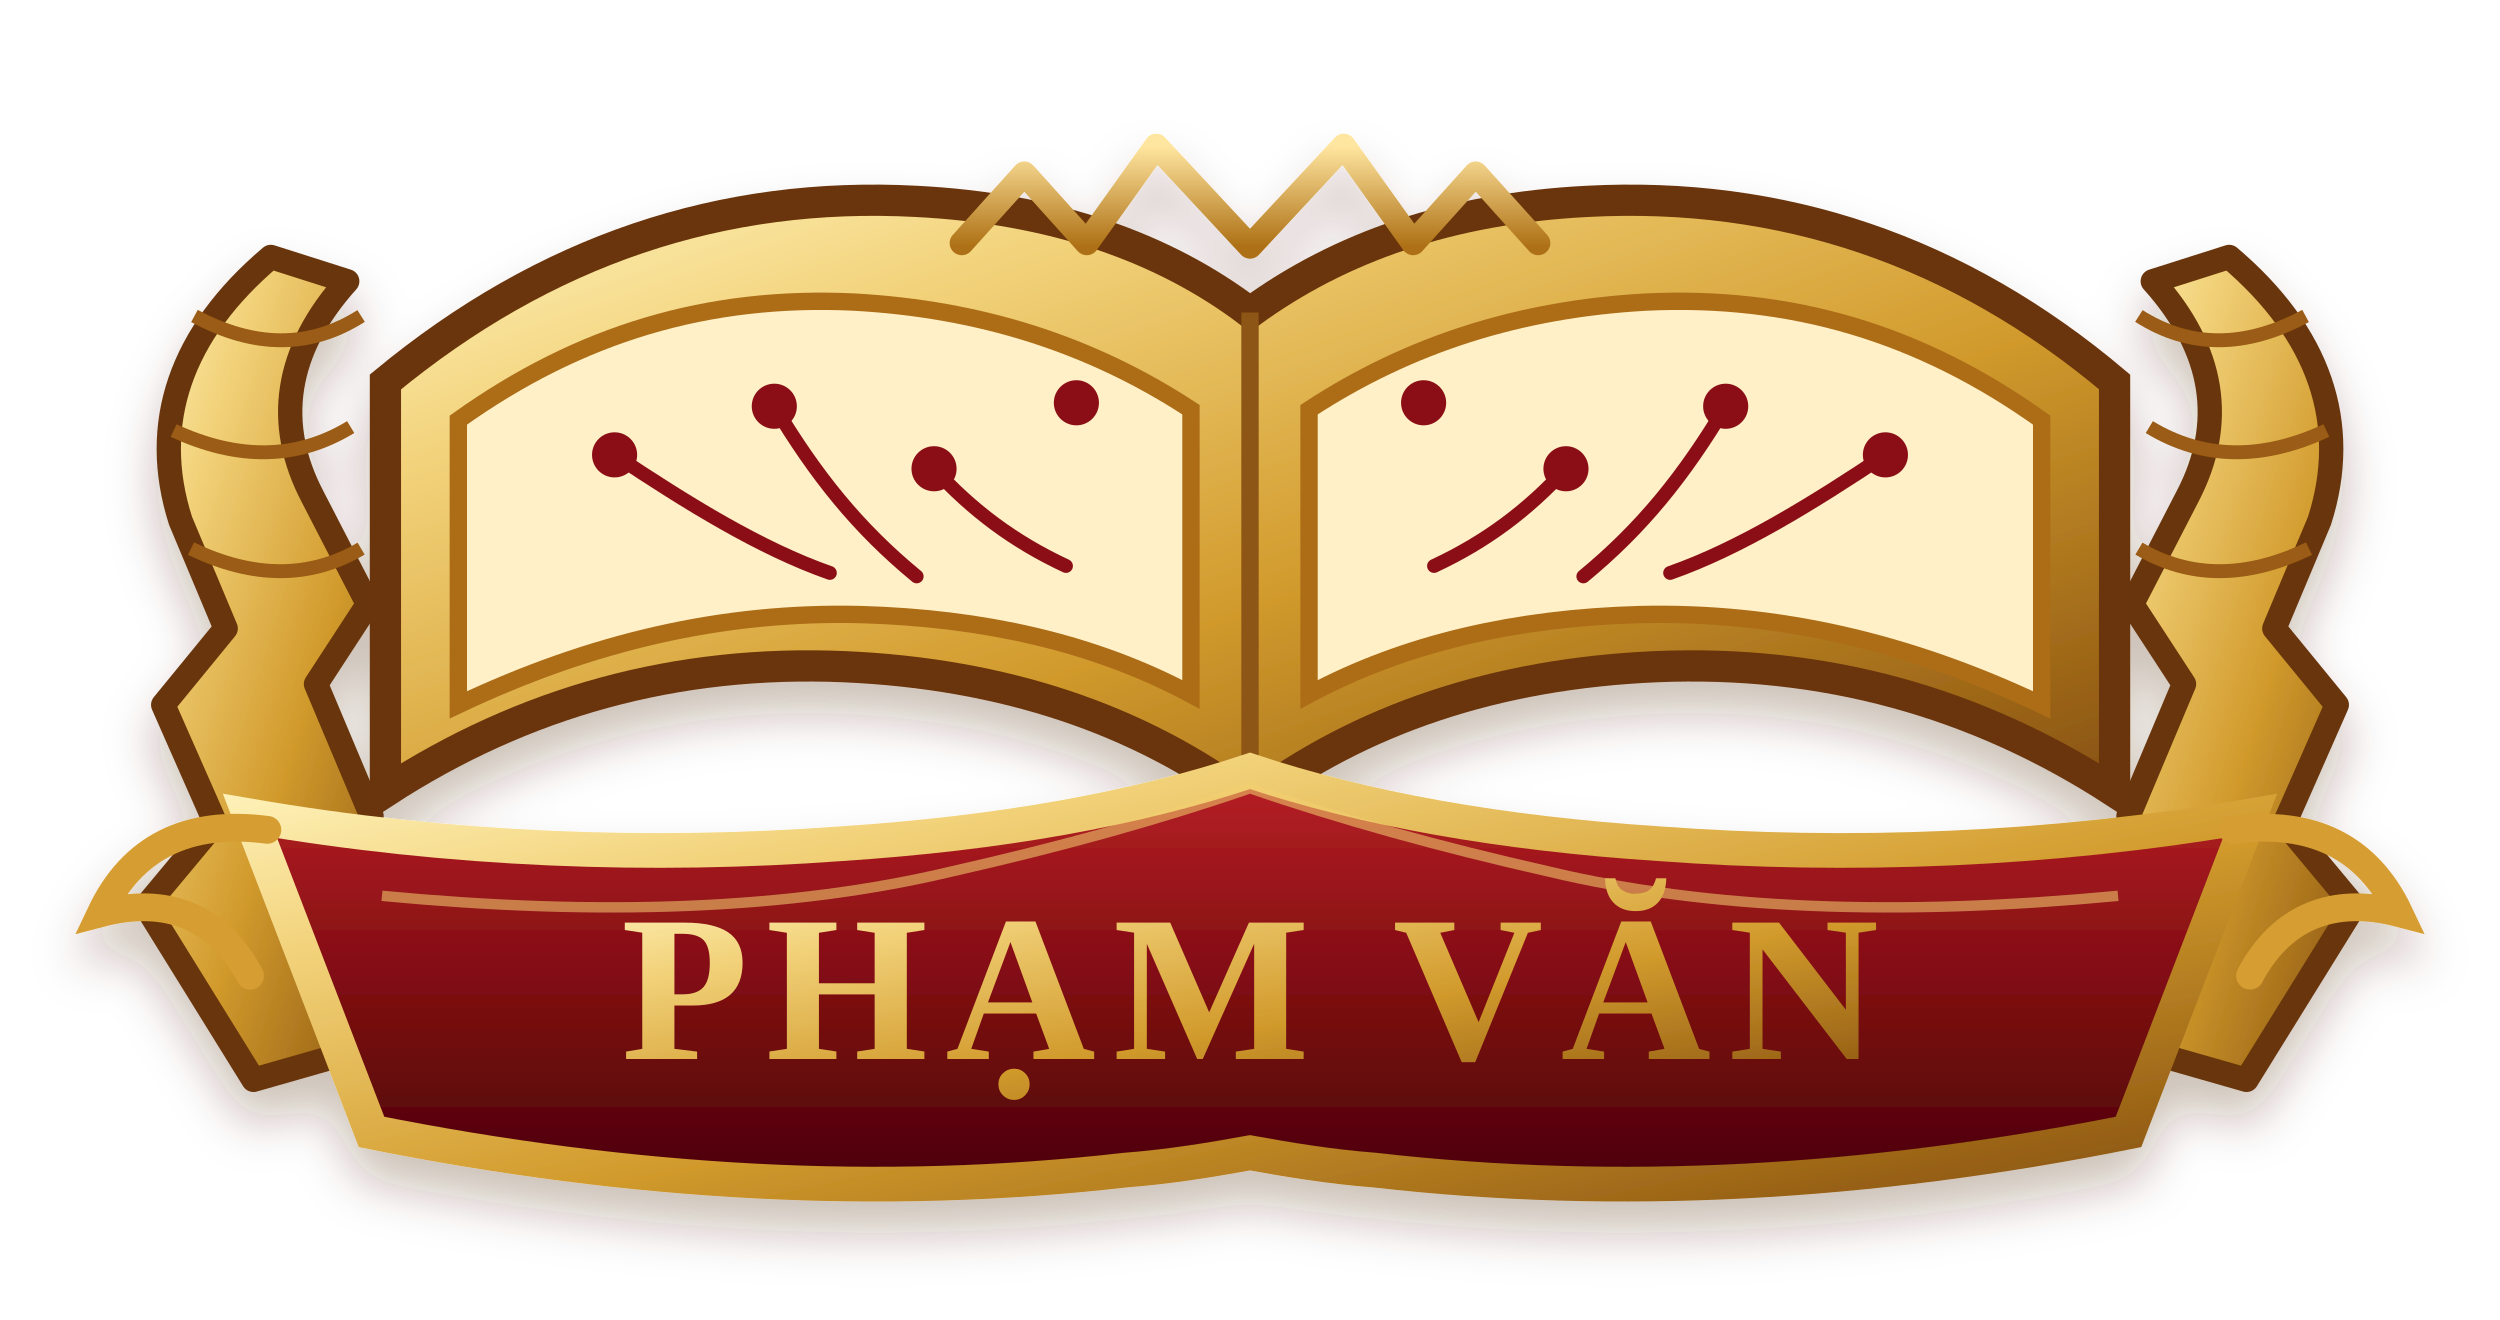
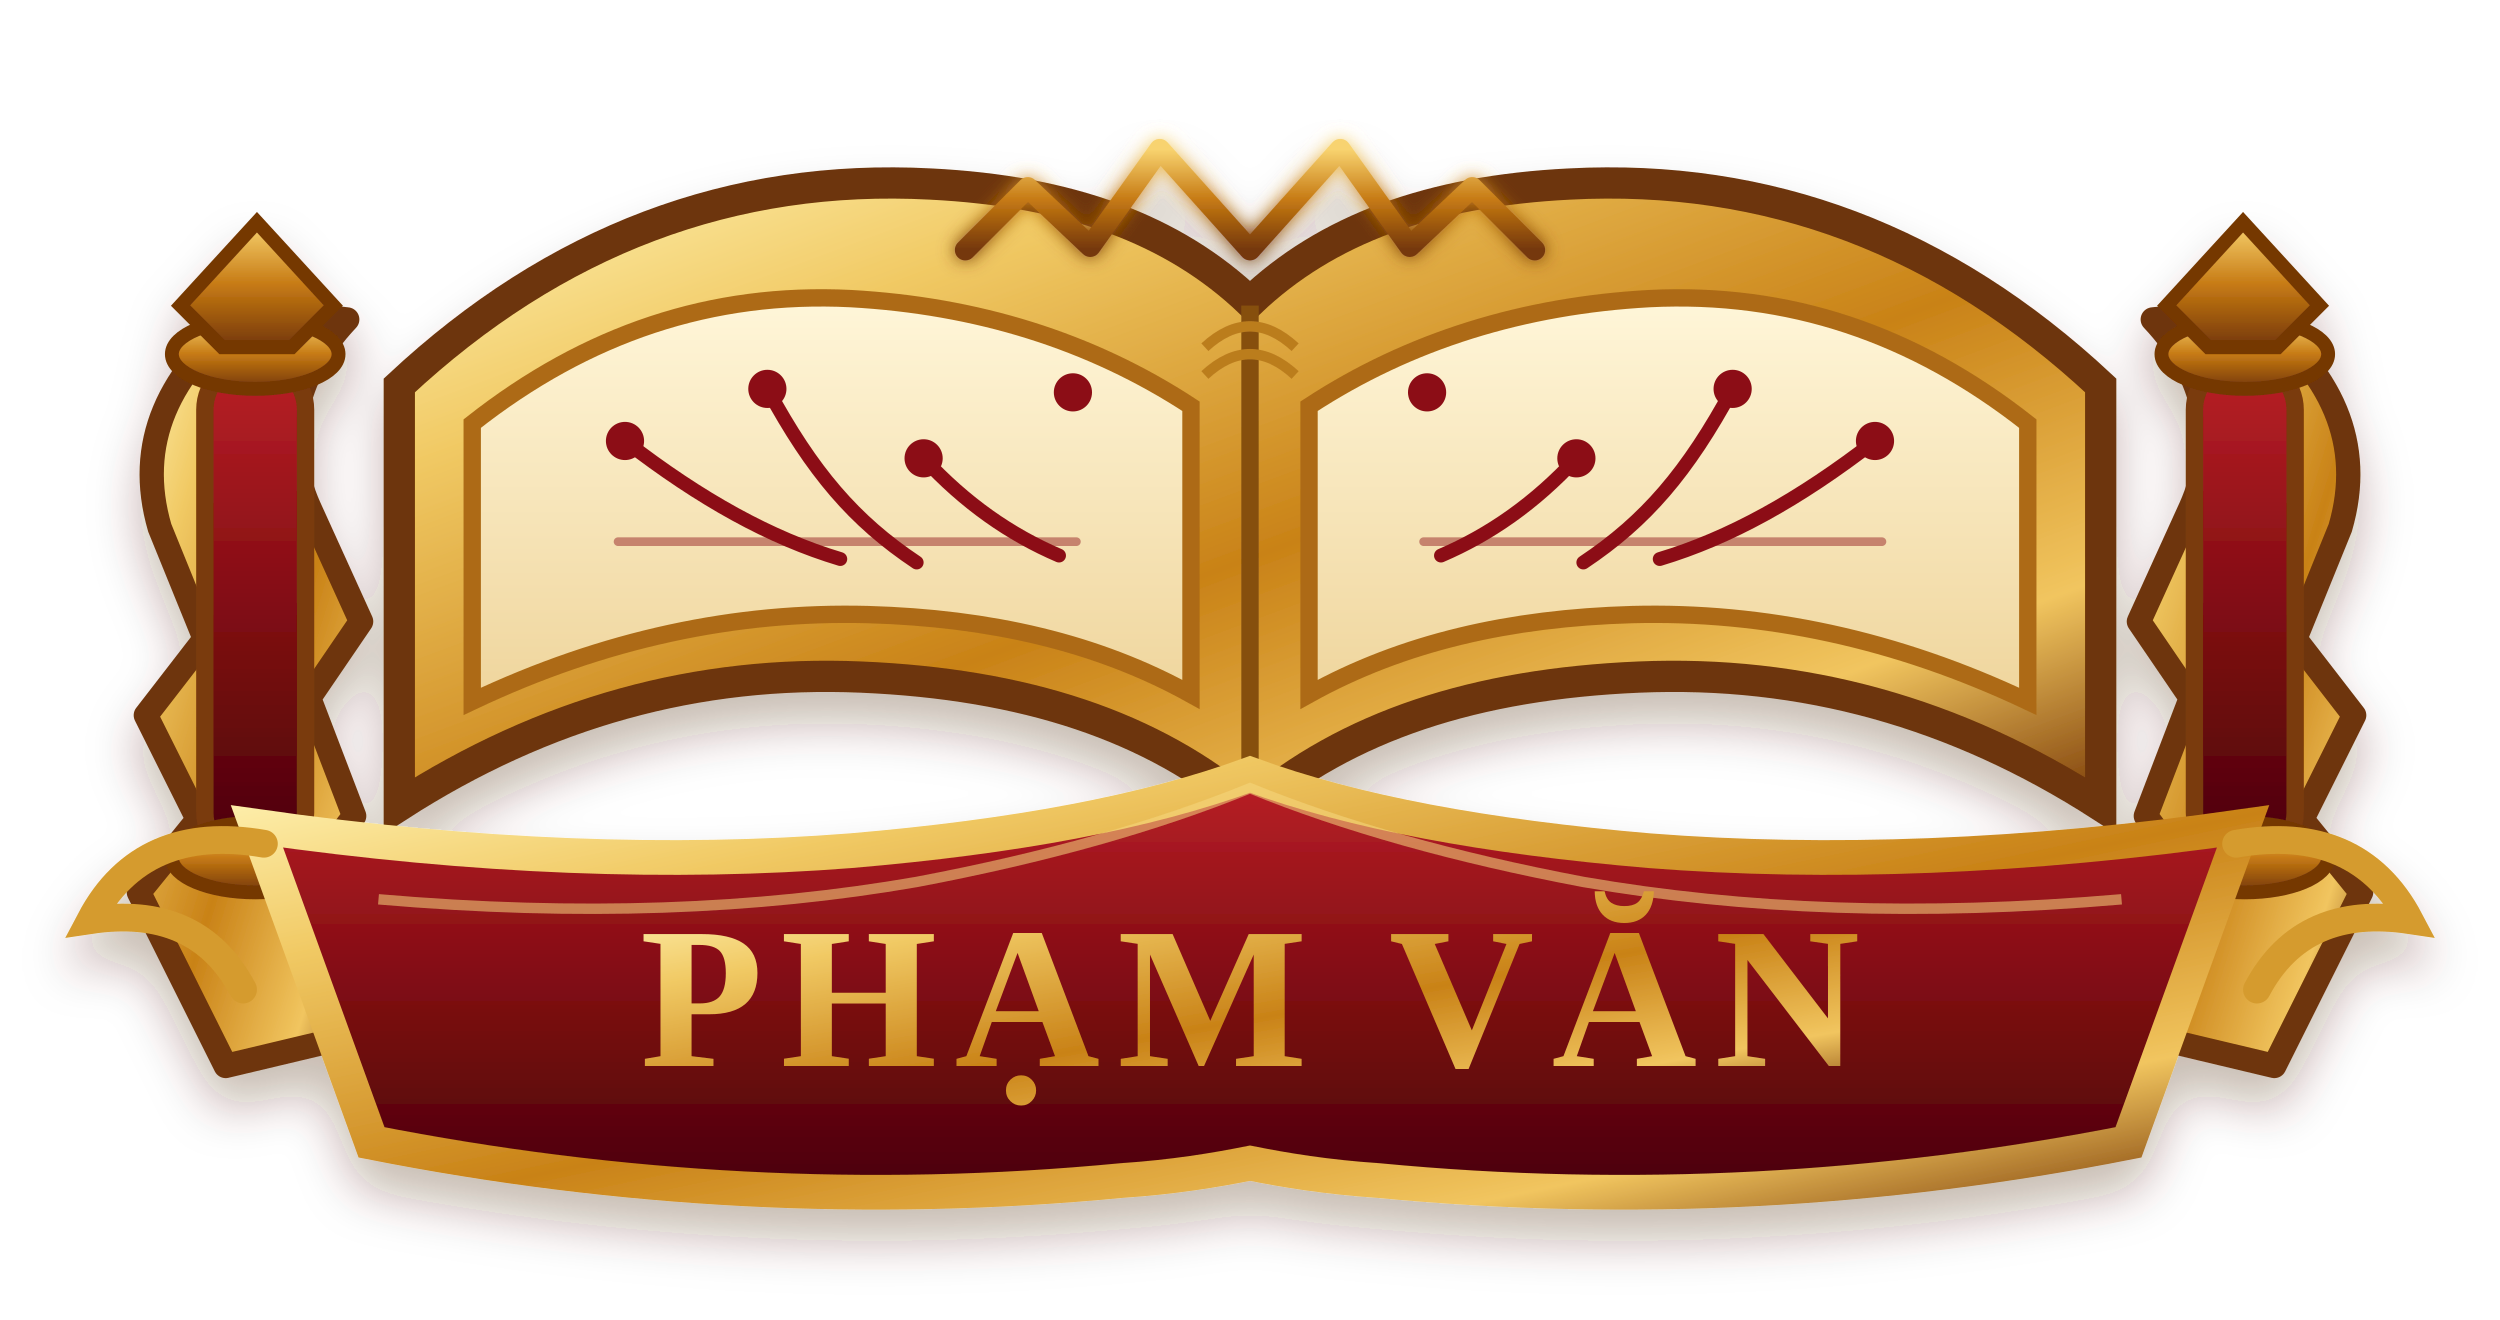
<svg xmlns="http://www.w3.org/2000/svg" viewBox="0 0 720 380" role="img" aria-label="Gia phả họ Phạm Văn">
  <defs>
    <linearGradient id="gold" x1="0" y1="0" x2="1" y2="1">
-       <stop stop-color="#fff4be" />
-       <stop offset=".23" stop-color="#f2d27a" />
-       <stop offset=".58" stop-color="#d29b2d" />
-       <stop offset="1" stop-color="#86500f" />
+       <stop stop-color="#fff3b4" />
+       <stop offset=".22" stop-color="#f1ca65" />
+       <stop offset=".55" stop-color="#c98217" />
+       <stop offset=".82" stop-color="#f1c55f" />
+       <stop offset="1" stop-color="#7b3c08" />
    </linearGradient>
-     <linearGradient id="gold2" x1="0" y1="0" x2="0" y2="1">
-       <stop stop-color="#ffe6a0" />
-       <stop offset="1" stop-color="#ae7015" />
+     <linearGradient id="goldDeep" x1="0" y1="0" x2="0" y2="1">
+       <stop stop-color="#f8d36f" />
+       <stop offset=".5" stop-color="#c67a14" />
+       <stop offset="1" stop-color="#743707" />
    </linearGradient>
    <linearGradient id="red" x1="0" y1="0" x2="0" y2="1">
-       <stop stop-color="#b82125" />
-       <stop offset=".52" stop-color="#7f0c12" />
-       <stop offset="1" stop-color="#4b0307" />
+       <stop stop-color="#ba2027" />
+       <stop offset=".52" stop-color="#7e0b12" />
+       <stop offset="1" stop-color="#490307" />
    </linearGradient>
-     <filter id="shadow" x="-30%" y="-30%" width="160%" height="180%">
-       <feDropShadow dx="0" dy="9" stdDeviation="7" flood-color="#4c1607" flood-opacity=".28" />
+     <linearGradient id="page" x1="0" y1="0" x2="0" y2="1">
+       <stop stop-color="#fff6d9" />
+       <stop offset="1" stop-color="#efd59c" />
+     </linearGradient>
+     <filter id="shadow" x="-30%" y="-35%" width="160%" height="180%">
+       <feDropShadow dx="0" dy="9" stdDeviation="7" flood-color="#4b1607" flood-opacity=".30" />
+     </filter>
+     <filter id="glow" x="-40%" y="-40%" width="180%" height="180%">
+       <feGaussianBlur stdDeviation="2.4" result="b" />
+       <feMerge>
+         <feMergeNode in="b" />
+         <feMergeNode in="SourceGraphic" />
+       </feMerge>
    </filter>
  </defs>
  <g filter="url(#shadow)">
-     <g stroke="#693608" stroke-width="7" stroke-linejoin="round">
-       <path d="M78 74c-26 22-35 48-26 76l13 31-18 22 15 34-20 24 31 50 42-12-24-43 16-21-16-38 15-23-16-31c-11-21-8-42 10-62z" fill="url(#gold)" />
-       <path d="M642 74c26 22 35 48 26 76l-13 31 18 22-15 34 20 24-31 50-42-12 24-43-16-21 16-38-15-23 16-31c11-21 8-42-10-62z" fill="url(#gold)" />
-       <path d="M56 91q26 14 48 0M50 124q28 13 51-1M55 158q27 13 49 0M664 91q-26 14-48 0M670 124q-28 13-51-1M665 158q-27 13-49 0" fill="none" stroke="#9a5b12" stroke-width="4" />
+     <g stroke="#6e3508" stroke-width="7" stroke-linejoin="round">
+       <path d="M72 89c-24 18-33 39-26 63l13 32-17 22 15 30-17 21 25 50 42-10-20-42 15-20-13-34 15-22-15-33c-8-18-5-37 11-54z" fill="url(#gold)" />
+       <path d="M648 89c24 18 33 39 26 63l-13 32 17 22-15 30 17 21-25 50-42-10 20-42-15-20 13-34-15-22 15-33c8-18 5-37-11-54z" fill="url(#gold)" />
    </g>
-     <path d="M111 110c46-38 97-55 153-52 39 2 71 13 96 32 26-19 58-30 97-32 56-3 107 14 152 52v118c-40-26-84-38-132-36-46 2-85 15-117 39-32-24-71-37-117-39-48-2-92 10-132 36z" fill="url(#gold)" stroke="#6b3508" stroke-width="9" />
-     <path d="M132 121c35-25 72-36 114-34 36 2 68 12 97 31v82c-28-15-60-22-95-23-40-1-78 8-116 26z" fill="#fff0c7" stroke="#ad6d18" stroke-width="5" />
-     <path d="M588 121c-35-25-72-36-114-34-36 2-68 12-97 31v82c28-15 60-22 95-23 40-1 78 8 116 26z" fill="#fff0c7" stroke="#ad6d18" stroke-width="5" />
-     <path d="M360 90v139" stroke="#8d5613" stroke-width="5" />
-     <g fill="#8b1118" stroke="#8b1118" stroke-linecap="round">
-       <circle cx="177" cy="131" r="6" />
-       <circle cx="223" cy="117" r="6" />
-       <circle cx="269" cy="135" r="6" />
-       <circle cx="310" cy="116" r="6" />
-       <circle cx="410" cy="116" r="6" />
-       <circle cx="451" cy="135" r="6" />
-       <circle cx="497" cy="117" r="6" />
-       <circle cx="543" cy="131" r="6" />
-       <path d="M177 131c21 14 42 27 62 34M223 117c12 20 24 35 41 49M269 135c11 12 23 21 38 28M543 131c-21 14-42 27-62 34M497 117c-12 20-24 35-41 49M451 135c-11 12-23 21-38 28" fill="none" stroke-width="4" />
+     <g fill="url(#red)" stroke="#7a3a09" stroke-width="5">
+       <rect x="59" y="104" width="29" height="144" rx="14" />
+       <rect x="632" y="104" width="29" height="144" rx="14" />
    </g>
-     <path d="M277 70l18-20 18 20 20-28 27 29 27-29 20 28 18-20 18 20" fill="none" stroke="url(#gold2)" stroke-width="7" stroke-linecap="round" stroke-linejoin="round" />
-     <path d="M72 235c58 10 116 12 170 8 46-3 85-10 118-21 33 11 72 18 118 21 54 4 112 2 170-8l-35 91c-75 15-147 19-217 11-13-1-25-3-36-5-11 2-23 4-36 5-70 8-142 4-217-11z" fill="url(#red)" stroke="url(#gold)" stroke-width="10" />
-     <path d="M110 258c63 6 118 4 164-7 31-7 60-15 86-24 26 9 55 17 86 24 46 11 101 13 164 7" fill="none" stroke="#f3cf70" stroke-opacity=".56" stroke-width="3" />
-     <text x="360" y="305" text-anchor="middle" font-family="Georgia,'Times New Roman',serif" font-size="60" font-weight="700" letter-spacing="5" fill="url(#gold)">PHẠM VĂN</text>
-     <path d="M77 239c-23-3-39 5-48 24 19-5 34 1 43 18M643 239c23-3 39 5 48 24-19-5-34 1-43 18" fill="none" stroke="#d69d31" stroke-width="8" stroke-linecap="round" />
+     <g fill="url(#goldDeep)" stroke="#743705" stroke-width="4">
+       <ellipse cx="73.5" cy="102" rx="24" ry="10" />
+       <ellipse cx="73.5" cy="247" rx="24" ry="10" />
+       <ellipse cx="646.5" cy="102" rx="24" ry="10" />
+       <ellipse cx="646.5" cy="247" rx="24" ry="10" />
+       <path d="M52 88l22-24 22 24-12 12H64zM624 88l22-24 22 24-12 12h-20z" />
+     </g>
+     <path d="M115 111c45-42 96-61 153-58 40 2 70 13 92 34 22-21 52-32 92-34 57-3 108 16 153 58v121c-42-27-86-39-133-37-47 2-84 14-112 38-28-24-65-36-112-38-47-2-91 10-133 37z" fill="url(#gold)" stroke="#6d3508" stroke-width="9" />
+     <path d="M136 122c33-26 69-38 109-36 36 2 69 12 98 31v83c-27-15-58-22-93-23-38-1-76 7-114 25z" fill="url(#page)" stroke="#ad6b16" stroke-width="5" />
+     <path d="M584 122c-33-26-69-38-109-36-36 2-69 12-98 31v83c27-15 58-22 93-23 38-1 76 7 114 25z" fill="url(#page)" stroke="#ad6b16" stroke-width="5" />
+     <path d="M360 88v143" stroke="#86500f" stroke-width="5" />
+     <path d="M347 100q13-12 26 0M347 108q13-12 26 0" fill="none" stroke="#bb7d1f" stroke-width="3" />
+     <g fill="#8c1016" stroke="#8c1016" stroke-linecap="round" stroke-linejoin="round">
+       <circle cx="180" cy="127" r="5" />
+       <circle cx="221" cy="112" r="5" />
+       <circle cx="266" cy="132" r="5" />
+       <circle cx="309" cy="113" r="5" />
+       <circle cx="411" cy="113" r="5" />
+       <circle cx="454" cy="132" r="5" />
+       <circle cx="499" cy="112" r="5" />
+       <circle cx="540" cy="127" r="5" />
+       <path d="M180 127c22 17 42 28 62 34M221 112c13 24 25 38 43 50M266 132c12 13 25 22 39 28M540 127c-22 17-42 28-62 34M499 112c-13 24-25 38-43 50M454 132c-12 13-25 22-39 28" fill="none" stroke-width="4" />
+       <path d="M178 156h132M410 156h132" fill="none" stroke-width="2.5" opacity=".45" />
+     </g>
+     <g filter="url(#glow)" fill="none" stroke="url(#goldDeep)" stroke-width="6" stroke-linecap="round" stroke-linejoin="round">
+       <path d="M278 72l18-18 18 17 20-28 26 29 26-29 20 28 18-17 18 18" />
+       <path d="M292 78h136" stroke-width="4" />
+     </g>
+     <path d="M74 238c63 9 120 11 171 7 47-4 85-11 115-22 30 11 68 18 115 22 51 4 108 2 171-7l-33 91c-71 14-143 18-216 11-15-1-27-3-37-5-10 2-22 4-37 5-73 7-145 3-216-11z" fill="url(#red)" stroke="url(#gold)" stroke-width="10" />
+     <path d="M109 259c58 5 109 3 155-5 37-7 69-16 96-27 27 11 59 20 96 27 46 8 97 10 155 5" fill="none" stroke="#f5d77d" stroke-width="3" opacity=".55" />
+     <path d="M76 243c-23-4-40 3-50 22 20-3 35 3 44 20M644 243c23-4 40 3 50 22-20-3-35 3-44 20" fill="none" stroke="#d59b2e" stroke-width="8" stroke-linecap="round" />
+     <text x="360" y="307" text-anchor="middle" font-family="Georgia,'Times New Roman',serif" font-size="58" font-weight="700" letter-spacing="5" fill="url(#gold)">PHẠM VĂN</text>
  </g>
</svg>
